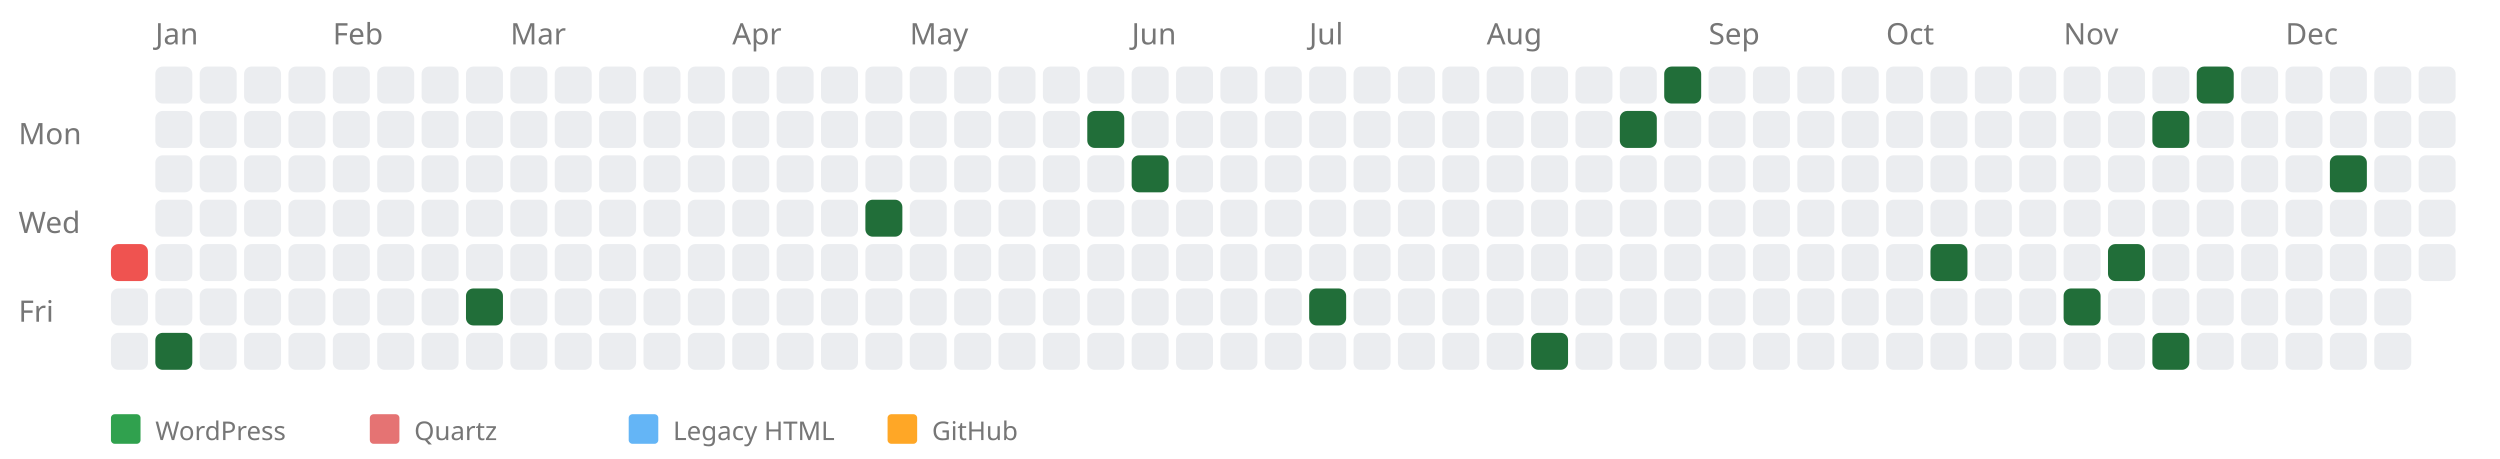
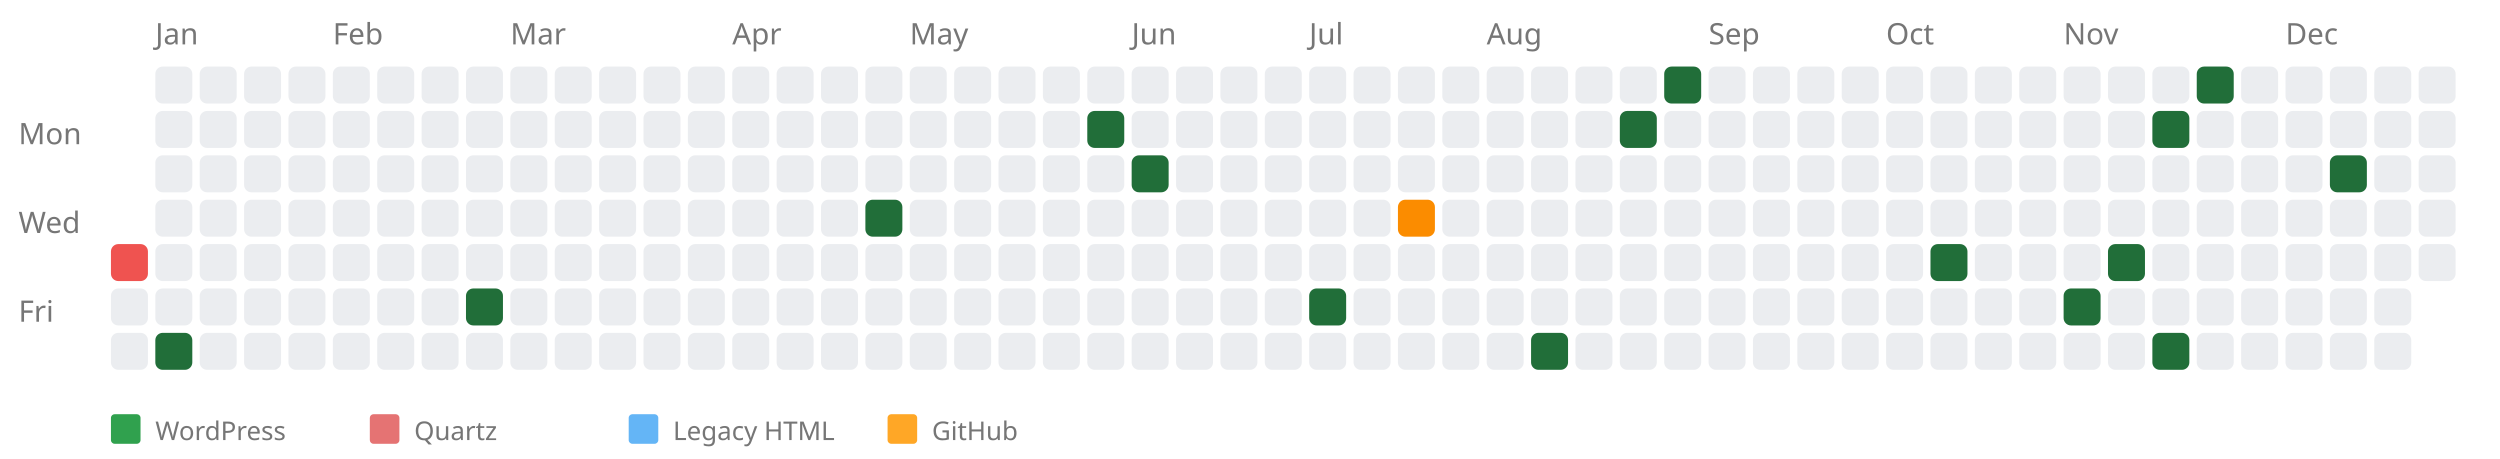
<svg xmlns="http://www.w3.org/2000/svg" width="676" height="124" style="background-color: white;">
  <text x="5" y="39" font-family="sans-serif" font-size="8" fill="#767676">Mon</text>
  <text x="5" y="63" font-family="sans-serif" font-size="8" fill="#767676">Wed</text>
  <text x="5" y="87" font-family="sans-serif" font-size="8" fill="#767676">Fri</text>
  <a href="https://kreier.github.io/quartz/Diary/2015">
    <rect x="30" y="66" width="10" height="10" fill="#ef5350" rx="2" ry="2" />
  </a>
  <rect x="30" y="78" width="10" height="10" fill="#ebedf0" rx="2" ry="2" />
  <rect x="30" y="90" width="10" height="10" fill="#ebedf0" rx="2" ry="2" />
  <text x="42" y="12" font-family="sans-serif" font-size="8" fill="#767676">Jan</text>
  <rect x="42" y="18" width="10" height="10" fill="#ebedf0" rx="2" ry="2" />
  <rect x="42" y="30" width="10" height="10" fill="#ebedf0" rx="2" ry="2" />
  <rect x="42" y="42" width="10" height="10" fill="#ebedf0" rx="2" ry="2" />
  <rect x="42" y="54" width="10" height="10" fill="#ebedf0" rx="2" ry="2" />
  <rect x="42" y="66" width="10" height="10" fill="#ebedf0" rx="2" ry="2" />
  <rect x="42" y="78" width="10" height="10" fill="#ebedf0" rx="2" ry="2" />
  <a href="https://saiht.de/blog/2015/01/10/physik-aufgabe-4-fuer-klasse-9b/">
    <rect x="42" y="90" width="10" height="10" fill="#216e39" rx="2" ry="2" />
  </a>
  <rect x="54" y="18" width="10" height="10" fill="#ebedf0" rx="2" ry="2" />
  <rect x="54" y="30" width="10" height="10" fill="#ebedf0" rx="2" ry="2" />
  <rect x="54" y="42" width="10" height="10" fill="#ebedf0" rx="2" ry="2" />
  <rect x="54" y="54" width="10" height="10" fill="#ebedf0" rx="2" ry="2" />
  <rect x="54" y="66" width="10" height="10" fill="#ebedf0" rx="2" ry="2" />
  <rect x="54" y="78" width="10" height="10" fill="#ebedf0" rx="2" ry="2" />
  <rect x="54" y="90" width="10" height="10" fill="#ebedf0" rx="2" ry="2" />
  <rect x="66" y="18" width="10" height="10" fill="#ebedf0" rx="2" ry="2" />
  <rect x="66" y="30" width="10" height="10" fill="#ebedf0" rx="2" ry="2" />
  <rect x="66" y="42" width="10" height="10" fill="#ebedf0" rx="2" ry="2" />
  <rect x="66" y="54" width="10" height="10" fill="#ebedf0" rx="2" ry="2" />
  <rect x="66" y="66" width="10" height="10" fill="#ebedf0" rx="2" ry="2" />
  <rect x="66" y="78" width="10" height="10" fill="#ebedf0" rx="2" ry="2" />
  <rect x="66" y="90" width="10" height="10" fill="#ebedf0" rx="2" ry="2" />
  <rect x="78" y="18" width="10" height="10" fill="#ebedf0" rx="2" ry="2" />
  <rect x="78" y="30" width="10" height="10" fill="#ebedf0" rx="2" ry="2" />
  <rect x="78" y="42" width="10" height="10" fill="#ebedf0" rx="2" ry="2" />
  <rect x="78" y="54" width="10" height="10" fill="#ebedf0" rx="2" ry="2" />
  <rect x="78" y="66" width="10" height="10" fill="#ebedf0" rx="2" ry="2" />
  <rect x="78" y="78" width="10" height="10" fill="#ebedf0" rx="2" ry="2" />
  <rect x="78" y="90" width="10" height="10" fill="#ebedf0" rx="2" ry="2" />
  <text x="90" y="12" font-family="sans-serif" font-size="8" fill="#767676">Feb</text>
  <rect x="90" y="18" width="10" height="10" fill="#ebedf0" rx="2" ry="2" />
  <rect x="90" y="30" width="10" height="10" fill="#ebedf0" rx="2" ry="2" />
  <rect x="90" y="42" width="10" height="10" fill="#ebedf0" rx="2" ry="2" />
  <rect x="90" y="54" width="10" height="10" fill="#ebedf0" rx="2" ry="2" />
  <rect x="90" y="66" width="10" height="10" fill="#ebedf0" rx="2" ry="2" />
  <rect x="90" y="78" width="10" height="10" fill="#ebedf0" rx="2" ry="2" />
  <rect x="90" y="90" width="10" height="10" fill="#ebedf0" rx="2" ry="2" />
  <rect x="102" y="18" width="10" height="10" fill="#ebedf0" rx="2" ry="2" />
  <rect x="102" y="30" width="10" height="10" fill="#ebedf0" rx="2" ry="2" />
  <rect x="102" y="42" width="10" height="10" fill="#ebedf0" rx="2" ry="2" />
  <rect x="102" y="54" width="10" height="10" fill="#ebedf0" rx="2" ry="2" />
  <rect x="102" y="66" width="10" height="10" fill="#ebedf0" rx="2" ry="2" />
  <rect x="102" y="78" width="10" height="10" fill="#ebedf0" rx="2" ry="2" />
  <rect x="102" y="90" width="10" height="10" fill="#ebedf0" rx="2" ry="2" />
  <rect x="114" y="18" width="10" height="10" fill="#ebedf0" rx="2" ry="2" />
  <rect x="114" y="30" width="10" height="10" fill="#ebedf0" rx="2" ry="2" />
  <rect x="114" y="42" width="10" height="10" fill="#ebedf0" rx="2" ry="2" />
  <rect x="114" y="54" width="10" height="10" fill="#ebedf0" rx="2" ry="2" />
  <rect x="114" y="66" width="10" height="10" fill="#ebedf0" rx="2" ry="2" />
  <rect x="114" y="78" width="10" height="10" fill="#ebedf0" rx="2" ry="2" />
  <rect x="114" y="90" width="10" height="10" fill="#ebedf0" rx="2" ry="2" />
  <rect x="126" y="18" width="10" height="10" fill="#ebedf0" rx="2" ry="2" />
  <rect x="126" y="30" width="10" height="10" fill="#ebedf0" rx="2" ry="2" />
  <rect x="126" y="42" width="10" height="10" fill="#ebedf0" rx="2" ry="2" />
  <rect x="126" y="54" width="10" height="10" fill="#ebedf0" rx="2" ry="2" />
  <rect x="126" y="66" width="10" height="10" fill="#ebedf0" rx="2" ry="2" />
  <a href="https://saiht.de/blog/2015/02/27/didacta-2015-das-digitale-klassenzimmer/">
    <rect x="126" y="78" width="10" height="10" fill="#216e39" rx="2" ry="2" />
  </a>
  <rect x="126" y="90" width="10" height="10" fill="#ebedf0" rx="2" ry="2" />
  <text x="138" y="12" font-family="sans-serif" font-size="8" fill="#767676">Mar</text>
  <rect x="138" y="18" width="10" height="10" fill="#ebedf0" rx="2" ry="2" />
  <rect x="138" y="30" width="10" height="10" fill="#ebedf0" rx="2" ry="2" />
  <rect x="138" y="42" width="10" height="10" fill="#ebedf0" rx="2" ry="2" />
  <rect x="138" y="54" width="10" height="10" fill="#ebedf0" rx="2" ry="2" />
  <rect x="138" y="66" width="10" height="10" fill="#ebedf0" rx="2" ry="2" />
  <rect x="138" y="78" width="10" height="10" fill="#ebedf0" rx="2" ry="2" />
  <rect x="138" y="90" width="10" height="10" fill="#ebedf0" rx="2" ry="2" />
  <rect x="150" y="18" width="10" height="10" fill="#ebedf0" rx="2" ry="2" />
  <rect x="150" y="30" width="10" height="10" fill="#ebedf0" rx="2" ry="2" />
  <rect x="150" y="42" width="10" height="10" fill="#ebedf0" rx="2" ry="2" />
  <rect x="150" y="54" width="10" height="10" fill="#ebedf0" rx="2" ry="2" />
  <rect x="150" y="66" width="10" height="10" fill="#ebedf0" rx="2" ry="2" />
  <rect x="150" y="78" width="10" height="10" fill="#ebedf0" rx="2" ry="2" />
  <rect x="150" y="90" width="10" height="10" fill="#ebedf0" rx="2" ry="2" />
  <rect x="162" y="18" width="10" height="10" fill="#ebedf0" rx="2" ry="2" />
  <rect x="162" y="30" width="10" height="10" fill="#ebedf0" rx="2" ry="2" />
  <rect x="162" y="42" width="10" height="10" fill="#ebedf0" rx="2" ry="2" />
  <rect x="162" y="54" width="10" height="10" fill="#ebedf0" rx="2" ry="2" />
  <rect x="162" y="66" width="10" height="10" fill="#ebedf0" rx="2" ry="2" />
  <rect x="162" y="78" width="10" height="10" fill="#ebedf0" rx="2" ry="2" />
  <rect x="162" y="90" width="10" height="10" fill="#ebedf0" rx="2" ry="2" />
  <rect x="174" y="18" width="10" height="10" fill="#ebedf0" rx="2" ry="2" />
  <rect x="174" y="30" width="10" height="10" fill="#ebedf0" rx="2" ry="2" />
  <rect x="174" y="42" width="10" height="10" fill="#ebedf0" rx="2" ry="2" />
  <rect x="174" y="54" width="10" height="10" fill="#ebedf0" rx="2" ry="2" />
  <rect x="174" y="66" width="10" height="10" fill="#ebedf0" rx="2" ry="2" />
  <rect x="174" y="78" width="10" height="10" fill="#ebedf0" rx="2" ry="2" />
  <rect x="174" y="90" width="10" height="10" fill="#ebedf0" rx="2" ry="2" />
  <rect x="186" y="18" width="10" height="10" fill="#ebedf0" rx="2" ry="2" />
  <rect x="186" y="30" width="10" height="10" fill="#ebedf0" rx="2" ry="2" />
  <rect x="186" y="42" width="10" height="10" fill="#ebedf0" rx="2" ry="2" />
  <rect x="186" y="54" width="10" height="10" fill="#ebedf0" rx="2" ry="2" />
  <rect x="186" y="66" width="10" height="10" fill="#ebedf0" rx="2" ry="2" />
  <rect x="186" y="78" width="10" height="10" fill="#ebedf0" rx="2" ry="2" />
  <rect x="186" y="90" width="10" height="10" fill="#ebedf0" rx="2" ry="2" />
  <text x="198" y="12" font-family="sans-serif" font-size="8" fill="#767676">Apr</text>
  <rect x="198" y="18" width="10" height="10" fill="#ebedf0" rx="2" ry="2" />
  <rect x="198" y="30" width="10" height="10" fill="#ebedf0" rx="2" ry="2" />
  <rect x="198" y="42" width="10" height="10" fill="#ebedf0" rx="2" ry="2" />
  <rect x="198" y="54" width="10" height="10" fill="#ebedf0" rx="2" ry="2" />
  <rect x="198" y="66" width="10" height="10" fill="#ebedf0" rx="2" ry="2" />
  <rect x="198" y="78" width="10" height="10" fill="#ebedf0" rx="2" ry="2" />
  <rect x="198" y="90" width="10" height="10" fill="#ebedf0" rx="2" ry="2" />
  <rect x="210" y="18" width="10" height="10" fill="#ebedf0" rx="2" ry="2" />
  <rect x="210" y="30" width="10" height="10" fill="#ebedf0" rx="2" ry="2" />
  <rect x="210" y="42" width="10" height="10" fill="#ebedf0" rx="2" ry="2" />
  <rect x="210" y="54" width="10" height="10" fill="#ebedf0" rx="2" ry="2" />
  <rect x="210" y="66" width="10" height="10" fill="#ebedf0" rx="2" ry="2" />
  <rect x="210" y="78" width="10" height="10" fill="#ebedf0" rx="2" ry="2" />
  <rect x="210" y="90" width="10" height="10" fill="#ebedf0" rx="2" ry="2" />
  <rect x="222" y="18" width="10" height="10" fill="#ebedf0" rx="2" ry="2" />
  <rect x="222" y="30" width="10" height="10" fill="#ebedf0" rx="2" ry="2" />
  <rect x="222" y="42" width="10" height="10" fill="#ebedf0" rx="2" ry="2" />
  <rect x="222" y="54" width="10" height="10" fill="#ebedf0" rx="2" ry="2" />
  <rect x="222" y="66" width="10" height="10" fill="#ebedf0" rx="2" ry="2" />
  <rect x="222" y="78" width="10" height="10" fill="#ebedf0" rx="2" ry="2" />
  <rect x="222" y="90" width="10" height="10" fill="#ebedf0" rx="2" ry="2" />
  <rect x="234" y="18" width="10" height="10" fill="#ebedf0" rx="2" ry="2" />
  <rect x="234" y="30" width="10" height="10" fill="#ebedf0" rx="2" ry="2" />
  <rect x="234" y="42" width="10" height="10" fill="#ebedf0" rx="2" ry="2" />
  <a href="https://saiht.de/blog/2015/04/29/reaktionsschema-nach-passig/">
    <rect x="234" y="54" width="10" height="10" fill="#216e39" rx="2" ry="2" />
  </a>
  <rect x="234" y="66" width="10" height="10" fill="#ebedf0" rx="2" ry="2" />
  <rect x="234" y="78" width="10" height="10" fill="#ebedf0" rx="2" ry="2" />
  <rect x="234" y="90" width="10" height="10" fill="#ebedf0" rx="2" ry="2" />
  <text x="246" y="12" font-family="sans-serif" font-size="8" fill="#767676">May</text>
  <rect x="246" y="18" width="10" height="10" fill="#ebedf0" rx="2" ry="2" />
  <rect x="246" y="30" width="10" height="10" fill="#ebedf0" rx="2" ry="2" />
  <rect x="246" y="42" width="10" height="10" fill="#ebedf0" rx="2" ry="2" />
  <rect x="246" y="54" width="10" height="10" fill="#ebedf0" rx="2" ry="2" />
  <rect x="246" y="66" width="10" height="10" fill="#ebedf0" rx="2" ry="2" />
  <rect x="246" y="78" width="10" height="10" fill="#ebedf0" rx="2" ry="2" />
  <rect x="246" y="90" width="10" height="10" fill="#ebedf0" rx="2" ry="2" />
  <rect x="258" y="18" width="10" height="10" fill="#ebedf0" rx="2" ry="2" />
  <rect x="258" y="30" width="10" height="10" fill="#ebedf0" rx="2" ry="2" />
  <rect x="258" y="42" width="10" height="10" fill="#ebedf0" rx="2" ry="2" />
  <rect x="258" y="54" width="10" height="10" fill="#ebedf0" rx="2" ry="2" />
  <rect x="258" y="66" width="10" height="10" fill="#ebedf0" rx="2" ry="2" />
  <rect x="258" y="78" width="10" height="10" fill="#ebedf0" rx="2" ry="2" />
  <rect x="258" y="90" width="10" height="10" fill="#ebedf0" rx="2" ry="2" />
  <rect x="270" y="18" width="10" height="10" fill="#ebedf0" rx="2" ry="2" />
  <rect x="270" y="30" width="10" height="10" fill="#ebedf0" rx="2" ry="2" />
  <rect x="270" y="42" width="10" height="10" fill="#ebedf0" rx="2" ry="2" />
  <rect x="270" y="54" width="10" height="10" fill="#ebedf0" rx="2" ry="2" />
  <rect x="270" y="66" width="10" height="10" fill="#ebedf0" rx="2" ry="2" />
  <rect x="270" y="78" width="10" height="10" fill="#ebedf0" rx="2" ry="2" />
  <rect x="270" y="90" width="10" height="10" fill="#ebedf0" rx="2" ry="2" />
  <rect x="282" y="18" width="10" height="10" fill="#ebedf0" rx="2" ry="2" />
  <rect x="282" y="30" width="10" height="10" fill="#ebedf0" rx="2" ry="2" />
  <rect x="282" y="42" width="10" height="10" fill="#ebedf0" rx="2" ry="2" />
  <rect x="282" y="54" width="10" height="10" fill="#ebedf0" rx="2" ry="2" />
  <rect x="282" y="66" width="10" height="10" fill="#ebedf0" rx="2" ry="2" />
  <rect x="282" y="78" width="10" height="10" fill="#ebedf0" rx="2" ry="2" />
  <rect x="282" y="90" width="10" height="10" fill="#ebedf0" rx="2" ry="2" />
  <rect x="294" y="18" width="10" height="10" fill="#ebedf0" rx="2" ry="2" />
  <a href="https://saiht.de/blog/2015/06/01/musteraufgaben-mathematik-7/">
    <rect x="294" y="30" width="10" height="10" fill="#216e39" rx="2" ry="2" />
  </a>
  <rect x="294" y="42" width="10" height="10" fill="#ebedf0" rx="2" ry="2" />
  <rect x="294" y="54" width="10" height="10" fill="#ebedf0" rx="2" ry="2" />
  <rect x="294" y="66" width="10" height="10" fill="#ebedf0" rx="2" ry="2" />
  <rect x="294" y="78" width="10" height="10" fill="#ebedf0" rx="2" ry="2" />
  <rect x="294" y="90" width="10" height="10" fill="#ebedf0" rx="2" ry="2" />
  <text x="306" y="12" font-family="sans-serif" font-size="8" fill="#767676">Jun</text>
  <rect x="306" y="18" width="10" height="10" fill="#ebedf0" rx="2" ry="2" />
  <rect x="306" y="30" width="10" height="10" fill="#ebedf0" rx="2" ry="2" />
  <a href="https://saiht.de/blog/2015/06/09/medienkonsum-die-zweite/">
    <rect x="306" y="42" width="10" height="10" fill="#216e39" rx="2" ry="2" />
  </a>
  <rect x="306" y="54" width="10" height="10" fill="#ebedf0" rx="2" ry="2" />
  <rect x="306" y="66" width="10" height="10" fill="#ebedf0" rx="2" ry="2" />
  <rect x="306" y="78" width="10" height="10" fill="#ebedf0" rx="2" ry="2" />
  <rect x="306" y="90" width="10" height="10" fill="#ebedf0" rx="2" ry="2" />
  <rect x="318" y="18" width="10" height="10" fill="#ebedf0" rx="2" ry="2" />
  <rect x="318" y="30" width="10" height="10" fill="#ebedf0" rx="2" ry="2" />
  <rect x="318" y="42" width="10" height="10" fill="#ebedf0" rx="2" ry="2" />
  <rect x="318" y="54" width="10" height="10" fill="#ebedf0" rx="2" ry="2" />
  <rect x="318" y="66" width="10" height="10" fill="#ebedf0" rx="2" ry="2" />
  <rect x="318" y="78" width="10" height="10" fill="#ebedf0" rx="2" ry="2" />
  <rect x="318" y="90" width="10" height="10" fill="#ebedf0" rx="2" ry="2" />
  <rect x="330" y="18" width="10" height="10" fill="#ebedf0" rx="2" ry="2" />
  <rect x="330" y="30" width="10" height="10" fill="#ebedf0" rx="2" ry="2" />
  <rect x="330" y="42" width="10" height="10" fill="#ebedf0" rx="2" ry="2" />
  <rect x="330" y="54" width="10" height="10" fill="#ebedf0" rx="2" ry="2" />
  <rect x="330" y="66" width="10" height="10" fill="#ebedf0" rx="2" ry="2" />
  <rect x="330" y="78" width="10" height="10" fill="#ebedf0" rx="2" ry="2" />
  <rect x="330" y="90" width="10" height="10" fill="#ebedf0" rx="2" ry="2" />
  <rect x="342" y="18" width="10" height="10" fill="#ebedf0" rx="2" ry="2" />
  <rect x="342" y="30" width="10" height="10" fill="#ebedf0" rx="2" ry="2" />
  <rect x="342" y="42" width="10" height="10" fill="#ebedf0" rx="2" ry="2" />
  <rect x="342" y="54" width="10" height="10" fill="#ebedf0" rx="2" ry="2" />
  <rect x="342" y="66" width="10" height="10" fill="#ebedf0" rx="2" ry="2" />
  <rect x="342" y="78" width="10" height="10" fill="#ebedf0" rx="2" ry="2" />
  <rect x="342" y="90" width="10" height="10" fill="#ebedf0" rx="2" ry="2" />
  <text x="354" y="12" font-family="sans-serif" font-size="8" fill="#767676">Jul</text>
  <rect x="354" y="18" width="10" height="10" fill="#ebedf0" rx="2" ry="2" />
  <rect x="354" y="30" width="10" height="10" fill="#ebedf0" rx="2" ry="2" />
  <rect x="354" y="42" width="10" height="10" fill="#ebedf0" rx="2" ry="2" />
  <rect x="354" y="54" width="10" height="10" fill="#ebedf0" rx="2" ry="2" />
  <rect x="354" y="66" width="10" height="10" fill="#ebedf0" rx="2" ry="2" />
  <a href="https://saiht.de/blog/2015/07/10/regenparty-hofkoh/">
    <rect x="354" y="78" width="10" height="10" fill="#216e39" rx="2" ry="2" />
  </a>
  <rect x="354" y="90" width="10" height="10" fill="#ebedf0" rx="2" ry="2" />
  <rect x="366" y="18" width="10" height="10" fill="#ebedf0" rx="2" ry="2" />
  <rect x="366" y="30" width="10" height="10" fill="#ebedf0" rx="2" ry="2" />
  <rect x="366" y="42" width="10" height="10" fill="#ebedf0" rx="2" ry="2" />
  <rect x="366" y="54" width="10" height="10" fill="#ebedf0" rx="2" ry="2" />
  <rect x="366" y="66" width="10" height="10" fill="#ebedf0" rx="2" ry="2" />
  <rect x="366" y="78" width="10" height="10" fill="#ebedf0" rx="2" ry="2" />
  <rect x="366" y="90" width="10" height="10" fill="#ebedf0" rx="2" ry="2" />
  <rect x="378" y="18" width="10" height="10" fill="#ebedf0" rx="2" ry="2" />
  <rect x="378" y="30" width="10" height="10" fill="#ebedf0" rx="2" ry="2" />
  <rect x="378" y="42" width="10" height="10" fill="#ebedf0" rx="2" ry="2" />
-   <rect x="378" y="54" width="10" height="10" fill="#ebedf0" rx="2" ry="2" />
+   <a href="https://github.com/kreier/webprogramming2014-2015/blob/master/README.md">
+     <rect x="378" y="54" width="10" height="10" fill="#fb8c00" rx="2" ry="2" />
+   </a>
  <rect x="378" y="66" width="10" height="10" fill="#ebedf0" rx="2" ry="2" />
  <rect x="378" y="78" width="10" height="10" fill="#ebedf0" rx="2" ry="2" />
  <rect x="378" y="90" width="10" height="10" fill="#ebedf0" rx="2" ry="2" />
  <rect x="390" y="18" width="10" height="10" fill="#ebedf0" rx="2" ry="2" />
  <rect x="390" y="30" width="10" height="10" fill="#ebedf0" rx="2" ry="2" />
  <rect x="390" y="42" width="10" height="10" fill="#ebedf0" rx="2" ry="2" />
  <rect x="390" y="54" width="10" height="10" fill="#ebedf0" rx="2" ry="2" />
  <rect x="390" y="66" width="10" height="10" fill="#ebedf0" rx="2" ry="2" />
  <rect x="390" y="78" width="10" height="10" fill="#ebedf0" rx="2" ry="2" />
  <rect x="390" y="90" width="10" height="10" fill="#ebedf0" rx="2" ry="2" />
  <text x="402" y="12" font-family="sans-serif" font-size="8" fill="#767676">Aug</text>
  <rect x="402" y="18" width="10" height="10" fill="#ebedf0" rx="2" ry="2" />
  <rect x="402" y="30" width="10" height="10" fill="#ebedf0" rx="2" ry="2" />
  <rect x="402" y="42" width="10" height="10" fill="#ebedf0" rx="2" ry="2" />
  <rect x="402" y="54" width="10" height="10" fill="#ebedf0" rx="2" ry="2" />
  <rect x="402" y="66" width="10" height="10" fill="#ebedf0" rx="2" ry="2" />
  <rect x="402" y="78" width="10" height="10" fill="#ebedf0" rx="2" ry="2" />
  <rect x="402" y="90" width="10" height="10" fill="#ebedf0" rx="2" ry="2" />
  <rect x="414" y="18" width="10" height="10" fill="#ebedf0" rx="2" ry="2" />
  <rect x="414" y="30" width="10" height="10" fill="#ebedf0" rx="2" ry="2" />
  <rect x="414" y="42" width="10" height="10" fill="#ebedf0" rx="2" ry="2" />
  <rect x="414" y="54" width="10" height="10" fill="#ebedf0" rx="2" ry="2" />
  <rect x="414" y="66" width="10" height="10" fill="#ebedf0" rx="2" ry="2" />
  <rect x="414" y="78" width="10" height="10" fill="#ebedf0" rx="2" ry="2" />
  <a href="https://saiht.de/blog/2015/08/15/wetter-live-blitze/">
    <rect x="414" y="90" width="10" height="10" fill="#216e39" rx="2" ry="2" />
  </a>
  <rect x="426" y="18" width="10" height="10" fill="#ebedf0" rx="2" ry="2" />
  <rect x="426" y="30" width="10" height="10" fill="#ebedf0" rx="2" ry="2" />
  <rect x="426" y="42" width="10" height="10" fill="#ebedf0" rx="2" ry="2" />
  <rect x="426" y="54" width="10" height="10" fill="#ebedf0" rx="2" ry="2" />
  <rect x="426" y="66" width="10" height="10" fill="#ebedf0" rx="2" ry="2" />
  <rect x="426" y="78" width="10" height="10" fill="#ebedf0" rx="2" ry="2" />
  <rect x="426" y="90" width="10" height="10" fill="#ebedf0" rx="2" ry="2" />
  <rect x="438" y="18" width="10" height="10" fill="#ebedf0" rx="2" ry="2" />
  <a href="https://saiht.de/blog/2015/08/24/die-eigene-cloud/">
    <rect x="438" y="30" width="10" height="10" fill="#216e39" rx="2" ry="2" />
  </a>
  <rect x="438" y="42" width="10" height="10" fill="#ebedf0" rx="2" ry="2" />
  <rect x="438" y="54" width="10" height="10" fill="#ebedf0" rx="2" ry="2" />
  <rect x="438" y="66" width="10" height="10" fill="#ebedf0" rx="2" ry="2" />
  <rect x="438" y="78" width="10" height="10" fill="#ebedf0" rx="2" ry="2" />
  <rect x="438" y="90" width="10" height="10" fill="#ebedf0" rx="2" ry="2" />
  <a href="https://saiht.de/blog/2015/08/30/globalisierung-fuer-privatkunden/">
    <rect x="450" y="18" width="10" height="10" fill="#216e39" rx="2" ry="2" />
  </a>
  <rect x="450" y="30" width="10" height="10" fill="#ebedf0" rx="2" ry="2" />
  <rect x="450" y="42" width="10" height="10" fill="#ebedf0" rx="2" ry="2" />
  <rect x="450" y="54" width="10" height="10" fill="#ebedf0" rx="2" ry="2" />
  <rect x="450" y="66" width="10" height="10" fill="#ebedf0" rx="2" ry="2" />
  <rect x="450" y="78" width="10" height="10" fill="#ebedf0" rx="2" ry="2" />
  <rect x="450" y="90" width="10" height="10" fill="#ebedf0" rx="2" ry="2" />
  <text x="462" y="12" font-family="sans-serif" font-size="8" fill="#767676">Sep</text>
  <rect x="462" y="18" width="10" height="10" fill="#ebedf0" rx="2" ry="2" />
  <rect x="462" y="30" width="10" height="10" fill="#ebedf0" rx="2" ry="2" />
  <rect x="462" y="42" width="10" height="10" fill="#ebedf0" rx="2" ry="2" />
  <rect x="462" y="54" width="10" height="10" fill="#ebedf0" rx="2" ry="2" />
  <rect x="462" y="66" width="10" height="10" fill="#ebedf0" rx="2" ry="2" />
  <rect x="462" y="78" width="10" height="10" fill="#ebedf0" rx="2" ry="2" />
  <rect x="462" y="90" width="10" height="10" fill="#ebedf0" rx="2" ry="2" />
  <rect x="474" y="18" width="10" height="10" fill="#ebedf0" rx="2" ry="2" />
  <rect x="474" y="30" width="10" height="10" fill="#ebedf0" rx="2" ry="2" />
  <rect x="474" y="42" width="10" height="10" fill="#ebedf0" rx="2" ry="2" />
  <rect x="474" y="54" width="10" height="10" fill="#ebedf0" rx="2" ry="2" />
  <rect x="474" y="66" width="10" height="10" fill="#ebedf0" rx="2" ry="2" />
  <rect x="474" y="78" width="10" height="10" fill="#ebedf0" rx="2" ry="2" />
  <rect x="474" y="90" width="10" height="10" fill="#ebedf0" rx="2" ry="2" />
  <rect x="486" y="18" width="10" height="10" fill="#ebedf0" rx="2" ry="2" />
  <rect x="486" y="30" width="10" height="10" fill="#ebedf0" rx="2" ry="2" />
  <rect x="486" y="42" width="10" height="10" fill="#ebedf0" rx="2" ry="2" />
  <rect x="486" y="54" width="10" height="10" fill="#ebedf0" rx="2" ry="2" />
  <rect x="486" y="66" width="10" height="10" fill="#ebedf0" rx="2" ry="2" />
  <rect x="486" y="78" width="10" height="10" fill="#ebedf0" rx="2" ry="2" />
  <rect x="486" y="90" width="10" height="10" fill="#ebedf0" rx="2" ry="2" />
  <rect x="498" y="18" width="10" height="10" fill="#ebedf0" rx="2" ry="2" />
  <rect x="498" y="30" width="10" height="10" fill="#ebedf0" rx="2" ry="2" />
  <rect x="498" y="42" width="10" height="10" fill="#ebedf0" rx="2" ry="2" />
  <rect x="498" y="54" width="10" height="10" fill="#ebedf0" rx="2" ry="2" />
  <rect x="498" y="66" width="10" height="10" fill="#ebedf0" rx="2" ry="2" />
  <rect x="498" y="78" width="10" height="10" fill="#ebedf0" rx="2" ry="2" />
  <rect x="498" y="90" width="10" height="10" fill="#ebedf0" rx="2" ry="2" />
  <text x="510" y="12" font-family="sans-serif" font-size="8" fill="#767676">Oct</text>
  <rect x="510" y="18" width="10" height="10" fill="#ebedf0" rx="2" ry="2" />
  <rect x="510" y="30" width="10" height="10" fill="#ebedf0" rx="2" ry="2" />
  <rect x="510" y="42" width="10" height="10" fill="#ebedf0" rx="2" ry="2" />
  <rect x="510" y="54" width="10" height="10" fill="#ebedf0" rx="2" ry="2" />
  <rect x="510" y="66" width="10" height="10" fill="#ebedf0" rx="2" ry="2" />
  <rect x="510" y="78" width="10" height="10" fill="#ebedf0" rx="2" ry="2" />
  <rect x="510" y="90" width="10" height="10" fill="#ebedf0" rx="2" ry="2" />
  <rect x="522" y="18" width="10" height="10" fill="#ebedf0" rx="2" ry="2" />
  <rect x="522" y="30" width="10" height="10" fill="#ebedf0" rx="2" ry="2" />
  <rect x="522" y="42" width="10" height="10" fill="#ebedf0" rx="2" ry="2" />
  <rect x="522" y="54" width="10" height="10" fill="#ebedf0" rx="2" ry="2" />
  <a href="https://saiht.de/blog/2015/10/15/360-grad-video/">
    <rect x="522" y="66" width="10" height="10" fill="#216e39" rx="2" ry="2" />
  </a>
  <rect x="522" y="78" width="10" height="10" fill="#ebedf0" rx="2" ry="2" />
  <rect x="522" y="90" width="10" height="10" fill="#ebedf0" rx="2" ry="2" />
  <rect x="534" y="18" width="10" height="10" fill="#ebedf0" rx="2" ry="2" />
  <rect x="534" y="30" width="10" height="10" fill="#ebedf0" rx="2" ry="2" />
  <rect x="534" y="42" width="10" height="10" fill="#ebedf0" rx="2" ry="2" />
  <rect x="534" y="54" width="10" height="10" fill="#ebedf0" rx="2" ry="2" />
  <rect x="534" y="66" width="10" height="10" fill="#ebedf0" rx="2" ry="2" />
  <rect x="534" y="78" width="10" height="10" fill="#ebedf0" rx="2" ry="2" />
  <rect x="534" y="90" width="10" height="10" fill="#ebedf0" rx="2" ry="2" />
  <rect x="546" y="18" width="10" height="10" fill="#ebedf0" rx="2" ry="2" />
  <rect x="546" y="30" width="10" height="10" fill="#ebedf0" rx="2" ry="2" />
  <rect x="546" y="42" width="10" height="10" fill="#ebedf0" rx="2" ry="2" />
  <rect x="546" y="54" width="10" height="10" fill="#ebedf0" rx="2" ry="2" />
  <rect x="546" y="66" width="10" height="10" fill="#ebedf0" rx="2" ry="2" />
  <rect x="546" y="78" width="10" height="10" fill="#ebedf0" rx="2" ry="2" />
  <rect x="546" y="90" width="10" height="10" fill="#ebedf0" rx="2" ry="2" />
  <text x="558" y="12" font-family="sans-serif" font-size="8" fill="#767676">Nov</text>
  <rect x="558" y="18" width="10" height="10" fill="#ebedf0" rx="2" ry="2" />
  <rect x="558" y="30" width="10" height="10" fill="#ebedf0" rx="2" ry="2" />
  <rect x="558" y="42" width="10" height="10" fill="#ebedf0" rx="2" ry="2" />
  <rect x="558" y="54" width="10" height="10" fill="#ebedf0" rx="2" ry="2" />
  <rect x="558" y="66" width="10" height="10" fill="#ebedf0" rx="2" ry="2" />
  <a href="https://saiht.de/blog/2015/11/06/physik-10-klasse/">
    <rect x="558" y="78" width="10" height="10" fill="#216e39" rx="2" ry="2" />
  </a>
  <rect x="558" y="90" width="10" height="10" fill="#ebedf0" rx="2" ry="2" />
  <rect x="570" y="18" width="10" height="10" fill="#ebedf0" rx="2" ry="2" />
  <rect x="570" y="30" width="10" height="10" fill="#ebedf0" rx="2" ry="2" />
  <rect x="570" y="42" width="10" height="10" fill="#ebedf0" rx="2" ry="2" />
  <rect x="570" y="54" width="10" height="10" fill="#ebedf0" rx="2" ry="2" />
  <a href="https://saiht.de/blog/2015/11/12/revolution-in-der-bildung/">
    <rect x="570" y="66" width="10" height="10" fill="#216e39" rx="2" ry="2" />
  </a>
  <rect x="570" y="78" width="10" height="10" fill="#ebedf0" rx="2" ry="2" />
  <rect x="570" y="90" width="10" height="10" fill="#ebedf0" rx="2" ry="2" />
  <rect x="582" y="18" width="10" height="10" fill="#ebedf0" rx="2" ry="2" />
  <a href="https://saiht.de/blog/2015/11/16/kinematik-physik-10/">
    <rect x="582" y="30" width="10" height="10" fill="#216e39" rx="2" ry="2" />
  </a>
  <rect x="582" y="42" width="10" height="10" fill="#ebedf0" rx="2" ry="2" />
  <rect x="582" y="54" width="10" height="10" fill="#ebedf0" rx="2" ry="2" />
  <rect x="582" y="66" width="10" height="10" fill="#ebedf0" rx="2" ry="2" />
  <rect x="582" y="78" width="10" height="10" fill="#ebedf0" rx="2" ry="2" />
  <a href="https://saiht.de/blog/2015/11/21/lightpainting/">
    <rect x="582" y="90" width="10" height="10" fill="#216e39" rx="2" ry="2" />
  </a>
  <a href="https://saiht.de/blog/2015/11/22/fortschritte-baumbausprojekt/">
    <rect x="594" y="18" width="10" height="10" fill="#216e39" rx="2" ry="2" />
  </a>
  <rect x="594" y="30" width="10" height="10" fill="#ebedf0" rx="2" ry="2" />
  <rect x="594" y="42" width="10" height="10" fill="#ebedf0" rx="2" ry="2" />
  <rect x="594" y="54" width="10" height="10" fill="#ebedf0" rx="2" ry="2" />
  <rect x="594" y="66" width="10" height="10" fill="#ebedf0" rx="2" ry="2" />
  <rect x="594" y="78" width="10" height="10" fill="#ebedf0" rx="2" ry="2" />
  <rect x="594" y="90" width="10" height="10" fill="#ebedf0" rx="2" ry="2" />
  <rect x="606" y="18" width="10" height="10" fill="#ebedf0" rx="2" ry="2" />
  <rect x="606" y="30" width="10" height="10" fill="#ebedf0" rx="2" ry="2" />
  <rect x="606" y="42" width="10" height="10" fill="#ebedf0" rx="2" ry="2" />
  <rect x="606" y="54" width="10" height="10" fill="#ebedf0" rx="2" ry="2" />
  <rect x="606" y="66" width="10" height="10" fill="#ebedf0" rx="2" ry="2" />
  <rect x="606" y="78" width="10" height="10" fill="#ebedf0" rx="2" ry="2" />
  <rect x="606" y="90" width="10" height="10" fill="#ebedf0" rx="2" ry="2" />
  <text x="618" y="12" font-family="sans-serif" font-size="8" fill="#767676">Dec</text>
  <rect x="618" y="18" width="10" height="10" fill="#ebedf0" rx="2" ry="2" />
  <rect x="618" y="30" width="10" height="10" fill="#ebedf0" rx="2" ry="2" />
  <rect x="618" y="42" width="10" height="10" fill="#ebedf0" rx="2" ry="2" />
  <rect x="618" y="54" width="10" height="10" fill="#ebedf0" rx="2" ry="2" />
  <rect x="618" y="66" width="10" height="10" fill="#ebedf0" rx="2" ry="2" />
  <rect x="618" y="78" width="10" height="10" fill="#ebedf0" rx="2" ry="2" />
  <rect x="618" y="90" width="10" height="10" fill="#ebedf0" rx="2" ry="2" />
  <rect x="630" y="18" width="10" height="10" fill="#ebedf0" rx="2" ry="2" />
  <rect x="630" y="30" width="10" height="10" fill="#ebedf0" rx="2" ry="2" />
  <a href="https://saiht.de/blog/2015/12/15/sternbilder-im-winter/">
    <rect x="630" y="42" width="10" height="10" fill="#216e39" rx="2" ry="2" />
  </a>
  <rect x="630" y="54" width="10" height="10" fill="#ebedf0" rx="2" ry="2" />
  <rect x="630" y="66" width="10" height="10" fill="#ebedf0" rx="2" ry="2" />
  <rect x="630" y="78" width="10" height="10" fill="#ebedf0" rx="2" ry="2" />
  <rect x="630" y="90" width="10" height="10" fill="#ebedf0" rx="2" ry="2" />
  <rect x="642" y="18" width="10" height="10" fill="#ebedf0" rx="2" ry="2" />
  <rect x="642" y="30" width="10" height="10" fill="#ebedf0" rx="2" ry="2" />
  <rect x="642" y="42" width="10" height="10" fill="#ebedf0" rx="2" ry="2" />
  <rect x="642" y="54" width="10" height="10" fill="#ebedf0" rx="2" ry="2" />
  <rect x="642" y="66" width="10" height="10" fill="#ebedf0" rx="2" ry="2" />
  <rect x="642" y="78" width="10" height="10" fill="#ebedf0" rx="2" ry="2" />
  <rect x="642" y="90" width="10" height="10" fill="#ebedf0" rx="2" ry="2" />
  <rect x="654" y="18" width="10" height="10" fill="#ebedf0" rx="2" ry="2" />
  <rect x="654" y="30" width="10" height="10" fill="#ebedf0" rx="2" ry="2" />
  <rect x="654" y="42" width="10" height="10" fill="#ebedf0" rx="2" ry="2" />
  <rect x="654" y="54" width="10" height="10" fill="#ebedf0" rx="2" ry="2" />
  <rect x="654" y="66" width="10" height="10" fill="#ebedf0" rx="2" ry="2" />
  <rect x="30" y="112" width="8" height="8" fill="#30a14e" rx="1" ry="1" />
  <text x="42" y="119" font-family="sans-serif" font-size="7" fill="#767676">WordPress</text>
  <rect x="100" y="112" width="8" height="8" fill="#e57373" rx="1" ry="1" />
  <text x="112" y="119" font-family="sans-serif" font-size="7" fill="#767676">Quartz</text>
  <rect x="170" y="112" width="8" height="8" fill="#64b5f6" rx="1" ry="1" />
  <text x="182" y="119" font-family="sans-serif" font-size="7" fill="#767676">Legacy HTML</text>
  <rect x="240" y="112" width="8" height="8" fill="#ffa726" rx="1" ry="1" />
  <text x="252" y="119" font-family="sans-serif" font-size="7" fill="#767676">GitHub</text>
</svg>
